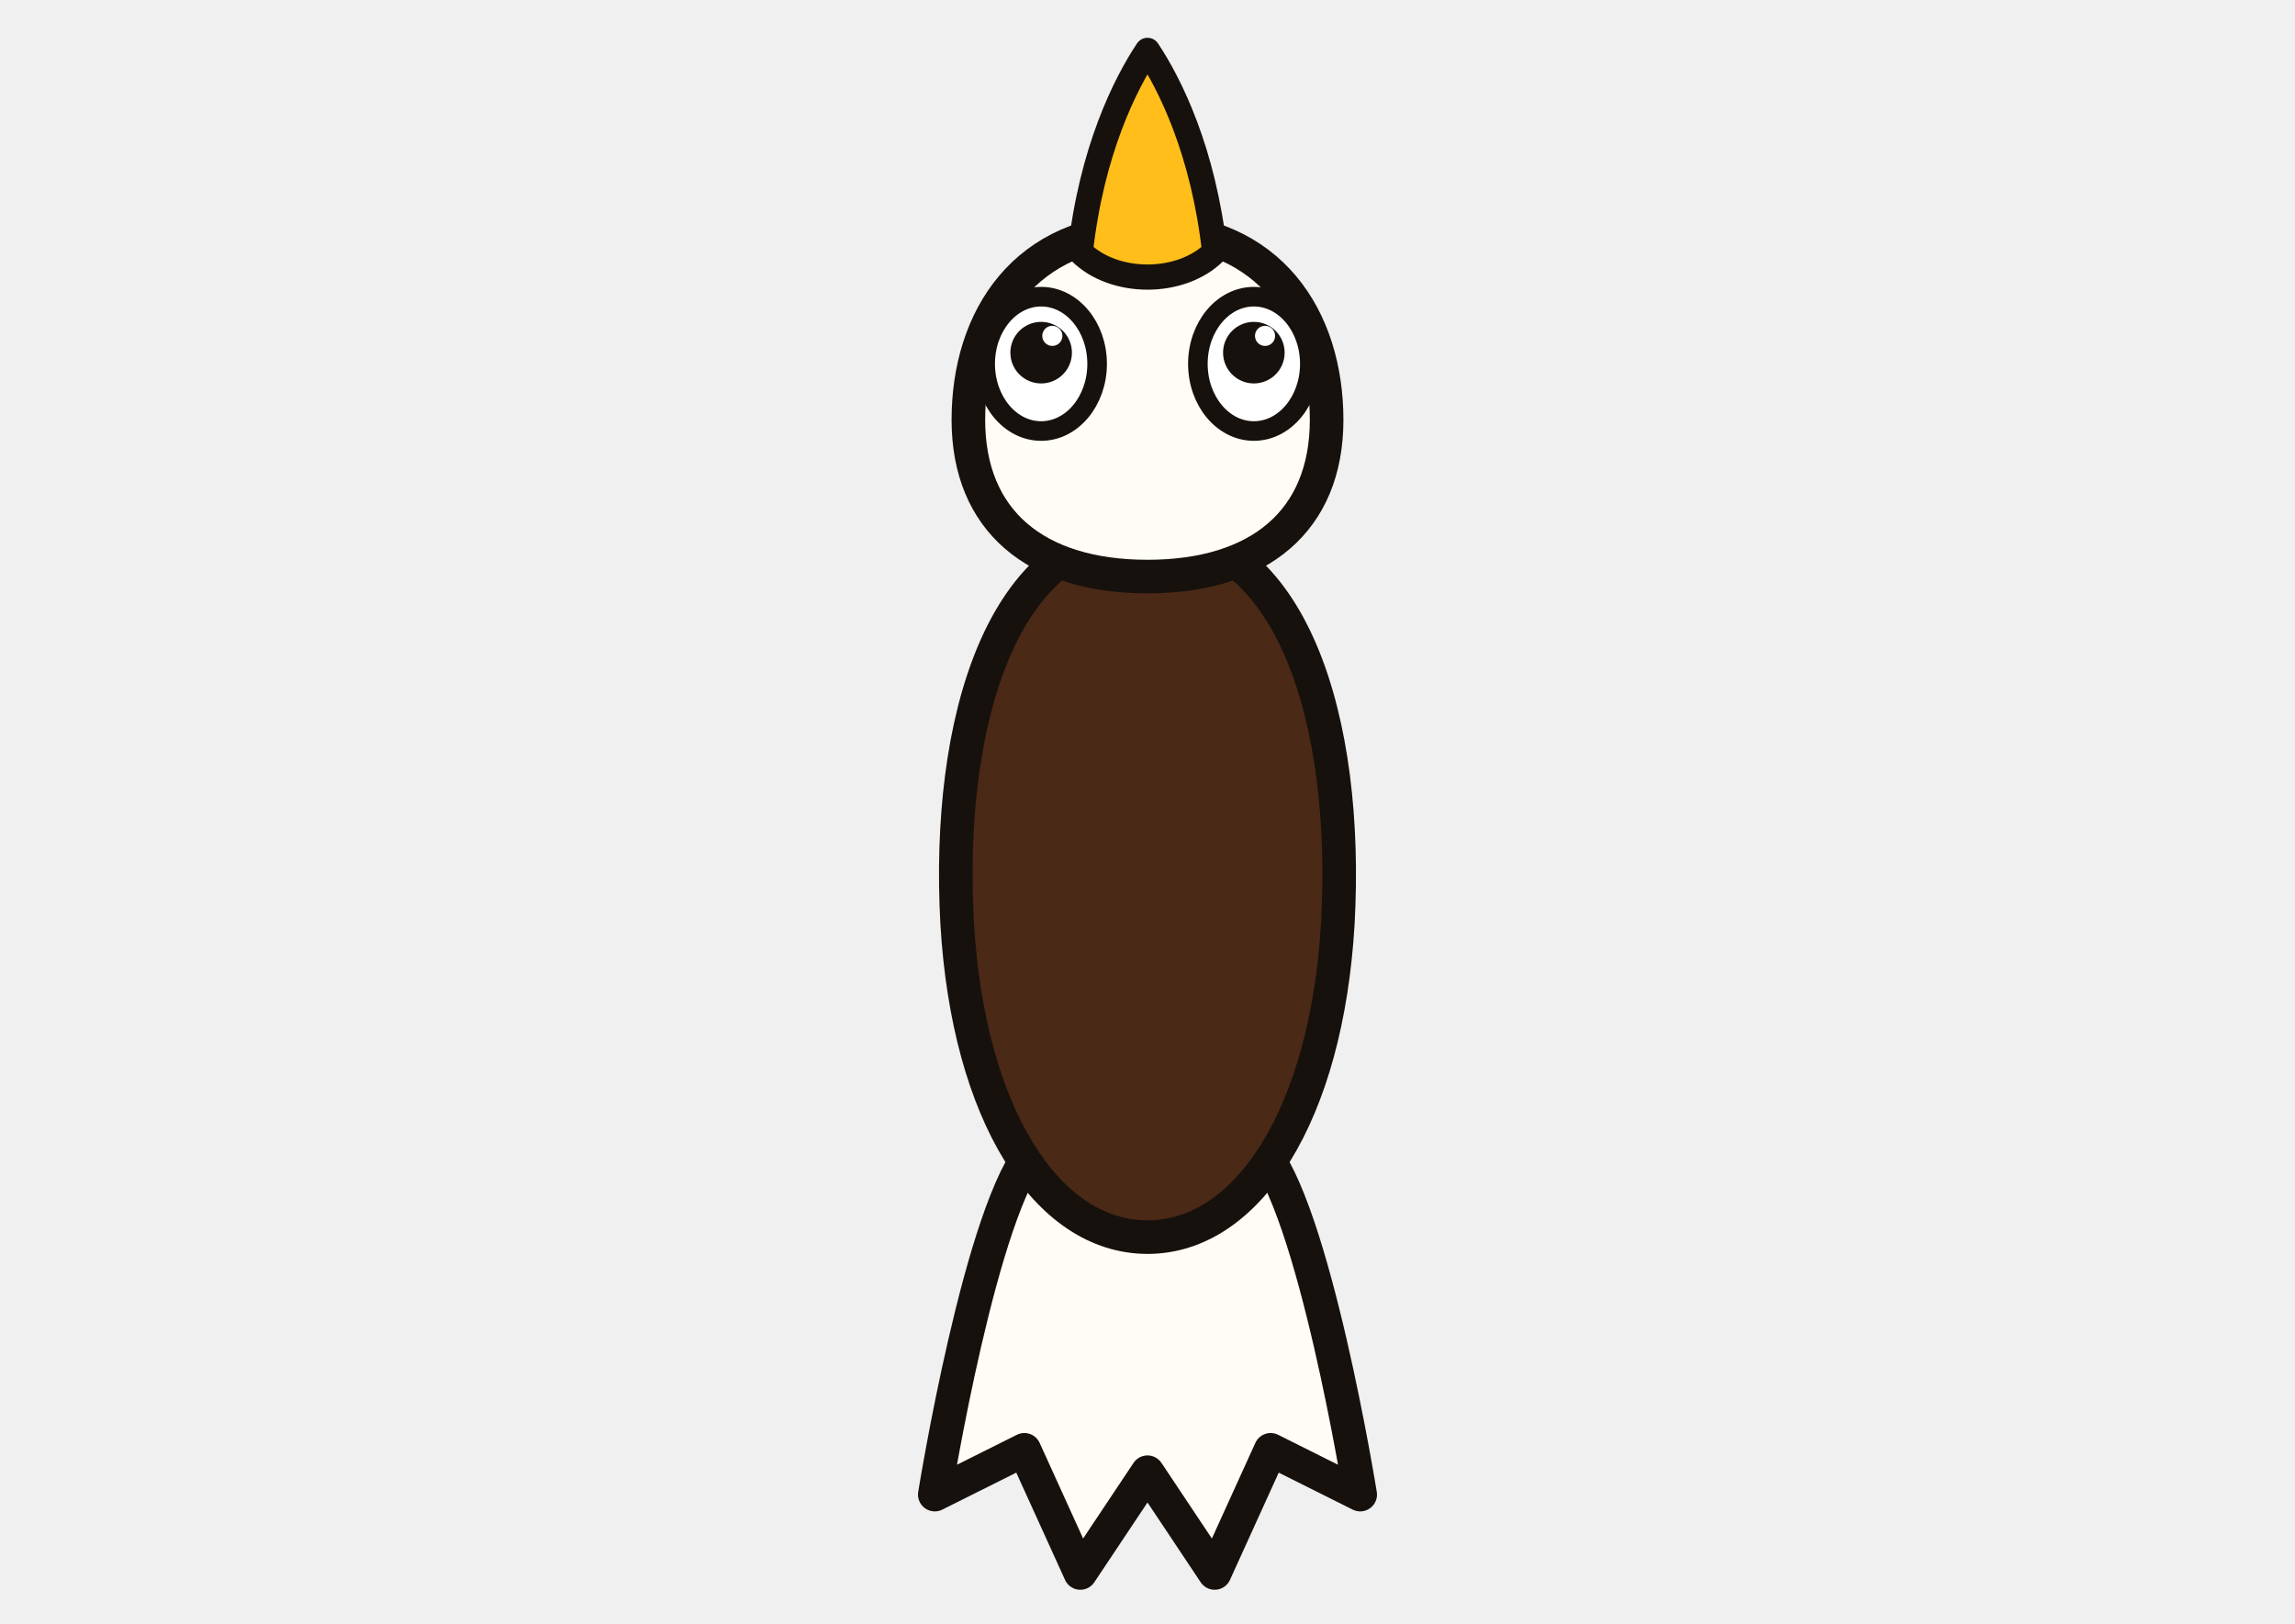
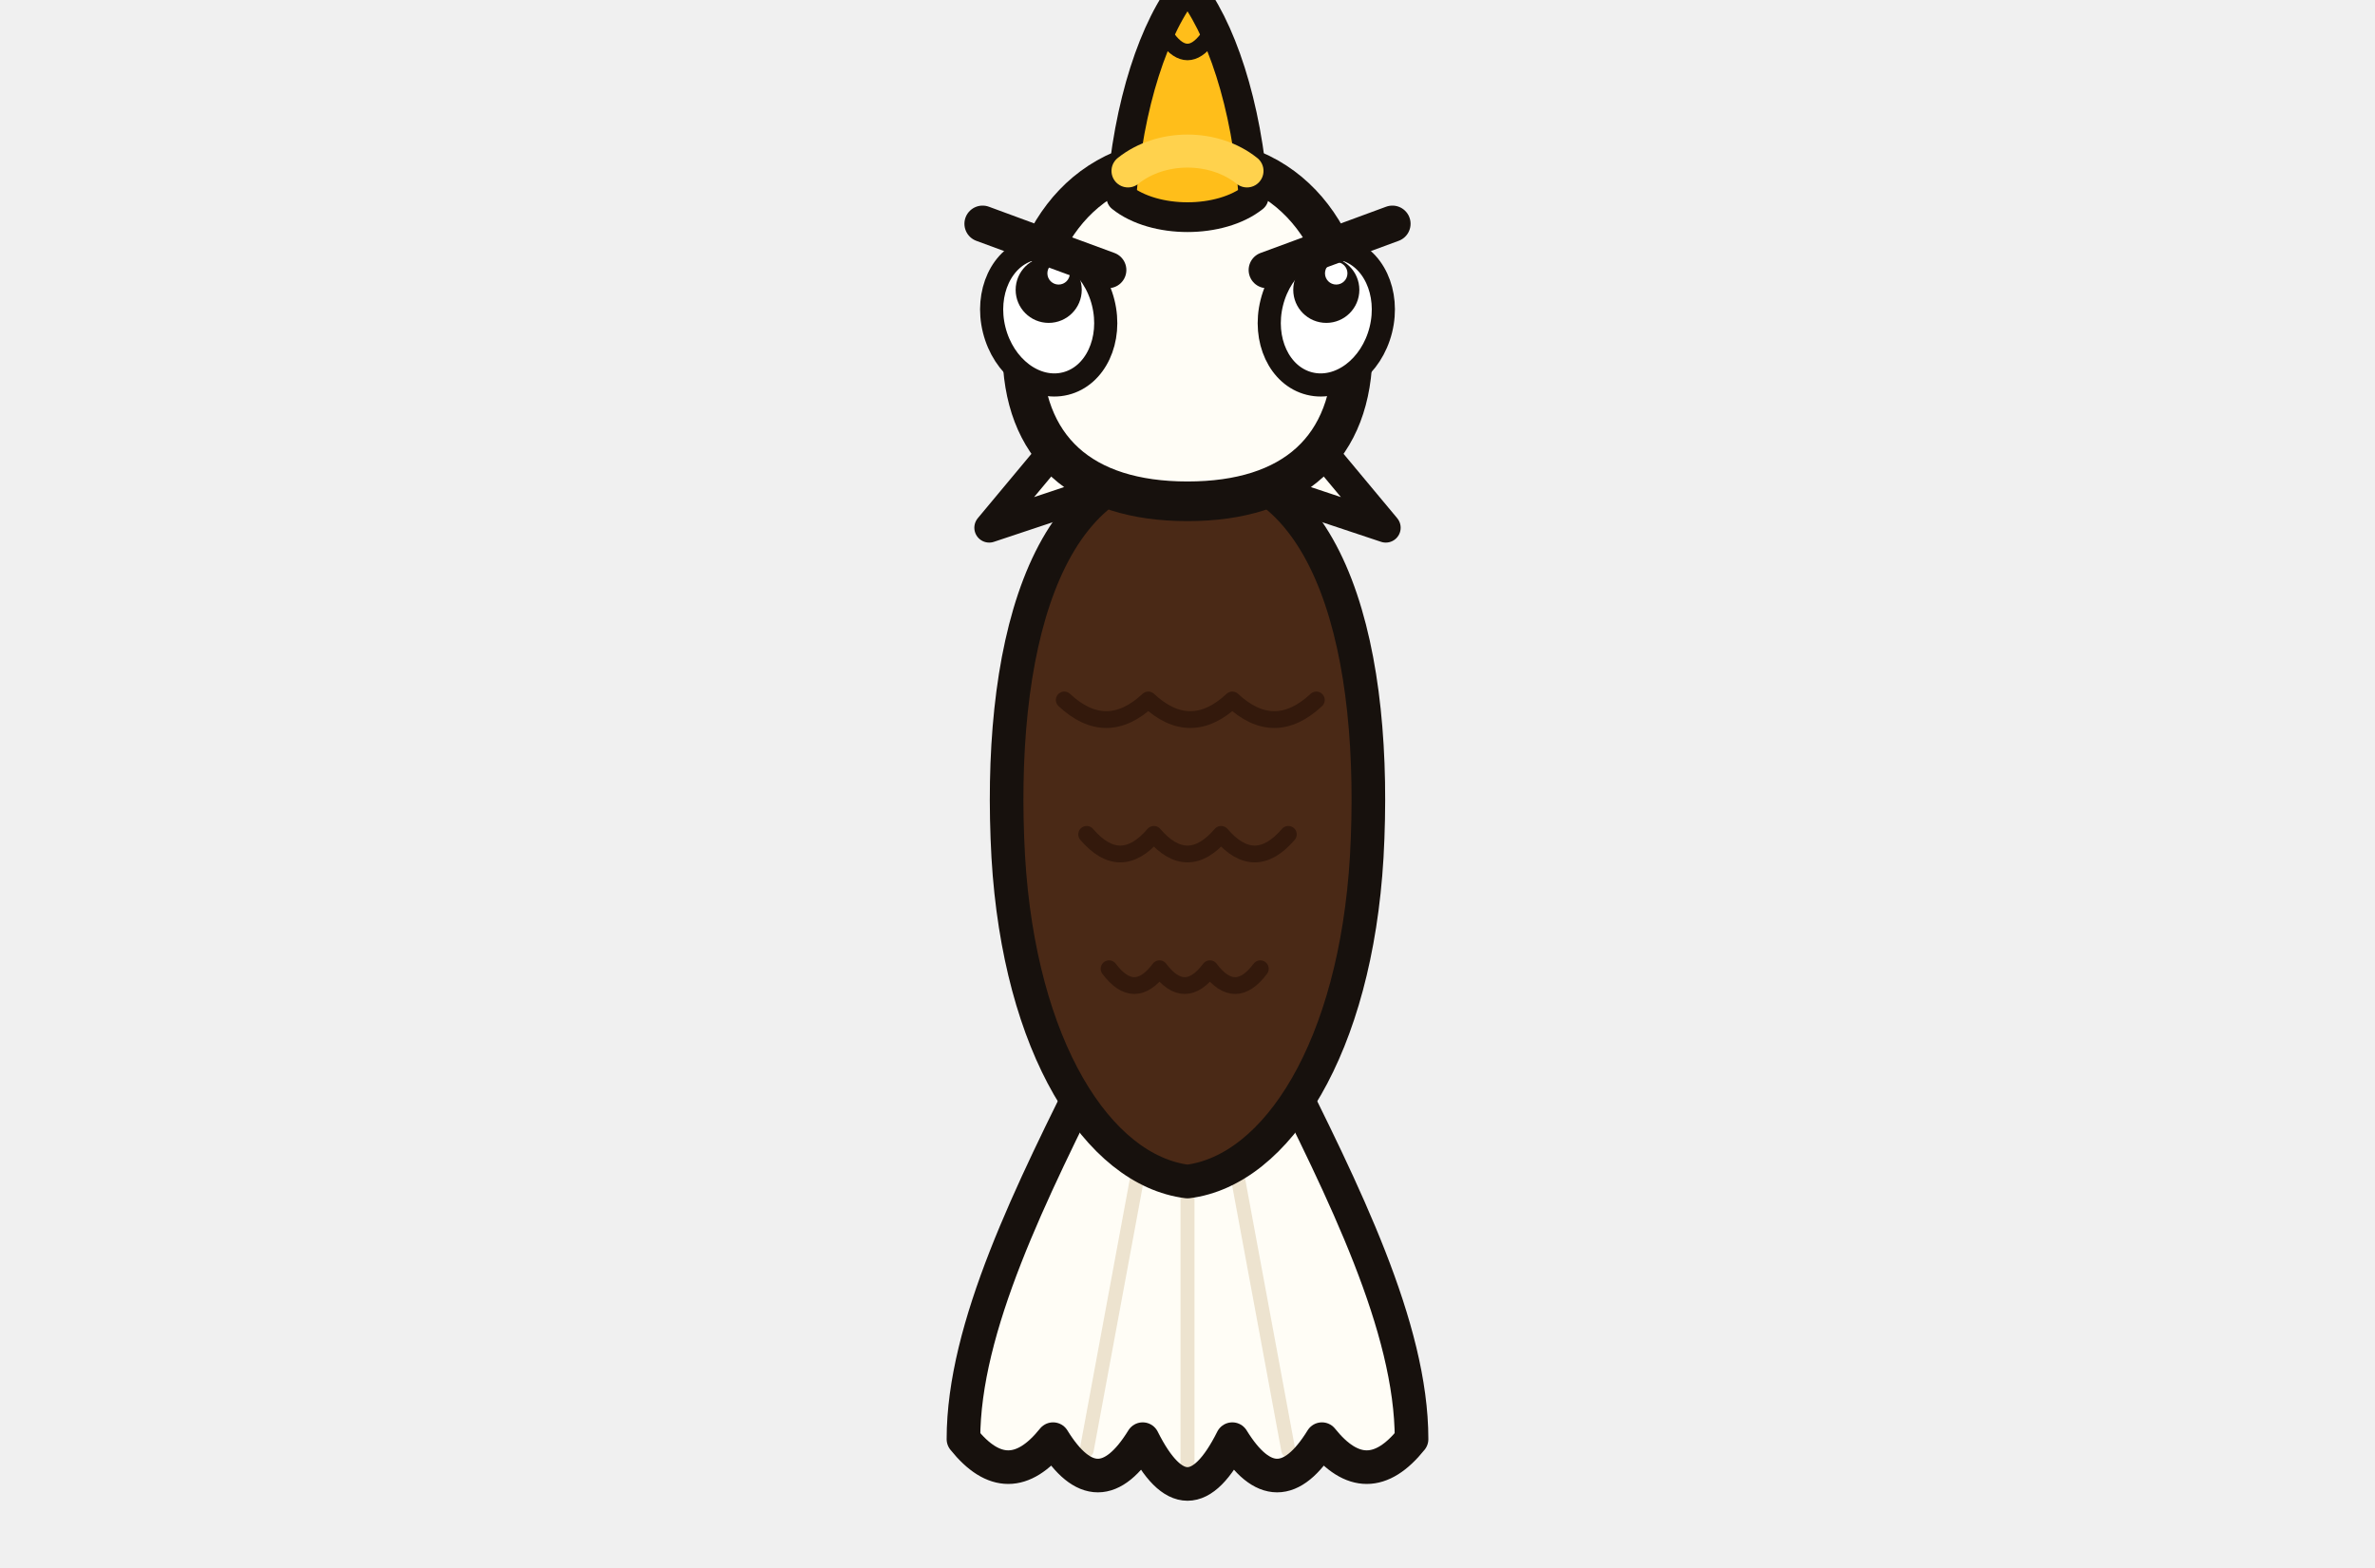
- <svg xmlns="http://www.w3.org/2000/svg" viewBox="0 0 410 290" width="410" height="290" aria-hidden="true">
-   <g transform="translate(205 135)">
-     <defs />
-     <path d="M -20 70 C -29.7 80.3 -38 132 -38 132 C -38 132 -22 124 -22 124 C -22 124 -12 146 -12 146 C -12 146 0 128 0 128 C 0 128 12 146 12 146 C 12 146 22 124 22 124 C 22 124 38 132 38 132 C 38 132 29.7 80.3 20 70 C 10.3 59.7 -10.3 59.7 -20 70 Z" fill="#FFFDF6" stroke="#17110D" stroke-width="6" stroke-linejoin="round" />
-     <path d="M 0 -40 C 26 -40 36 -6 34 30 C 32 64 18 86 0 86 C -18 86 -32 64 -34 30 C -36 -6 -26 -40 0 -40 Z" fill="#4A2916" stroke="#17110D" stroke-width="6" stroke-linejoin="round" />
+ <svg xmlns="http://www.w3.org/2000/svg" viewBox="0 0 424 280" width="424" height="280" aria-hidden="true">
+   <g transform="translate(212 125)">
+     <defs>
+       <clipPath id="td4-arm-l">
+         <path d="M -18 -24 C -50 -42 -96 -50 -136 -42 C -152 -36 -156 -10 -146 14 Q -137.1 31.6 -128.3 17.1 Q -119.4 34.7 -110.6 20.3 Q -101.7 37.9 -92.9 23.4 Q -84 41 -75.1 26.6 Q -66.3 44.1 -57.4 29.7 Q -48.6 47.3 -39.7 32.9 Q -30.9 50.4 -22 36 C -14 22 -12 -8 -18 -24 Z" />
+       </clipPath>
+       <clipPath id="td4-arm-r">
+         <path d="M 18 -24 C 50 -42 96 -50 136 -42 C 152 -36 156 -10 146 14 Q 137.1 31.6 128.3 17.1 Q 119.4 34.7 110.6 20.3 Q 101.7 37.9 92.9 23.4 Q 84 41 75.1 26.6 Q 66.3 44.1 57.4 29.7 Q 48.6 47.3 39.7 32.9 Q 30.9 50.4 22 36 C 14 22 12 -8 18 -24 Z" />
+       </clipPath>
+       <clipPath id="td4-tail">
+         <path d="M -16 64 C -28 88 -40 112 -40 132 Q -32 142 -24 132 Q -16 145 -8 132 Q 0 148 8 132 Q 16 145 24 132 Q 32 142 40 132 C 40 112 28 88 16 64 Z" />
+       </clipPath>
+       <clipPath id="td4-body">
+         <path d="M 0 -42 C 26 -42 34 -8 32 28 C 30 62 16 84 0 86 C -16 84 -30 62 -32 28 C -34 -8 -26 -42 0 -42 Z" />
+       </clipPath>
+     </defs>
+     <path d="M -16 64 C -28 88 -40 112 -40 132 Q -32 142 -24 132 Q -16 145 -8 132 Q 0 148 8 132 Q 16 145 24 132 Q 32 142 40 132 C 40 112 28 88 16 64 Z" fill="#FFFDF6" />
+     <g clip-path="url(#td4-tail)">
+       <path d="M -8 80 L -18 134 M 8 80 L 18 134 M 0 82 L 0 138" fill="none" stroke="#EDE3CF" stroke-width="2.5" stroke-linecap="round" stroke-linejoin="round" />
+     </g>
+     <path d="M -16 64 C -28 88 -40 112 -40 132 Q -32 142 -24 132 Q -16 145 -8 132 Q 0 148 8 132 Q 16 145 24 132 Q 32 142 40 132 C 40 112 28 88 16 64 Z" fill="none" stroke="#17110D" stroke-width="6" stroke-linecap="round" stroke-linejoin="round" />
+     <path d="M 0 -42 C 26 -42 34 -8 32 28 C 30 62 16 84 0 86 C -16 84 -30 62 -32 28 C -34 -8 -26 -42 0 -42 Z" fill="#4A2916" />
+     <g clip-path="url(#td4-body)">
+       <path d="M -22 0 q 7.5 7 15 0 q 7.5 7 15 0 q 7.5 7 15 0" fill="none" stroke="#33190C" stroke-width="3" stroke-linecap="round" stroke-linejoin="round" />
+       <path d="M -18 24 q 6 7 12 0 q 6 7 12 0 q 6 7 12 0" fill="none" stroke="#33190C" stroke-width="3" stroke-linecap="round" stroke-linejoin="round" />
+       <path d="M -14 48 q 4.5 6 9 0 q 4.5 6 9 0 q 4.5 6 9 0" fill="none" stroke="#33190C" stroke-width="3" stroke-linecap="round" stroke-linejoin="round" />
+     </g>
+     <path d="M 0 -42 C 26 -42 34 -8 32 28 C 30 62 16 84 0 86 C -16 84 -30 62 -32 28 C -34 -8 -26 -42 0 -42 Z" fill="none" stroke="#17110D" stroke-width="6" stroke-linecap="round" stroke-linejoin="round" />
    <g class="td-head">
-       <path d="M 0 -94 C 22 -94 32 -78 32 -60 C 32 -42 20 -32 0 -32 C -20 -32 -32 -42 -32 -60 C -32 -78 -22 -94 0 -94 Z" fill="#FFFDF6" stroke="#17110D" stroke-width="6" stroke-linejoin="round" />
-       <path d="M -12 -90 C -10 -108 -4 -120 0 -126 C 4 -120 10 -108 12 -90 C 6 -84 -6 -84 -12 -90 Z" fill="#FFBE1A" stroke="#17110D" stroke-width="4.5" stroke-linejoin="round" />
-       <g class="td-eyes">
-         <ellipse cx="-19" cy="-70" rx="10" ry="12" fill="#fff" stroke="#17110D" stroke-width="3.5" />
-         <ellipse cx="19" cy="-70" rx="10" ry="12" fill="#fff" stroke="#17110D" stroke-width="3.5" />
-         <g class="td-pupils">
-           <circle cx="-19" cy="-72" r="5.5" fill="#17110D" />
-           <circle cx="19" cy="-72" r="5.5" fill="#17110D" />
-           <circle cx="-17" cy="-75" r="1.8" fill="#fff" />
-           <circle cx="21" cy="-75" r="1.8" fill="#fff" />
+       <g transform="translate(0 -52) scale(1.18) translate(0 52)">
+         <path d="M -20 -46 L -30 -34 L -12 -40 Z M 20 -46 L 30 -34 L 12 -40 Z" fill="#FFFDF6" stroke="#17110D" stroke-width="4.5" stroke-linejoin="round" />
+         <path d="M 0 -90 C 17 -90 25 -76 25 -61 C 25 -46 16 -38 0 -38 C -16 -38 -25 -46 -25 -61 C -25 -76 -17 -90 0 -90 Z" fill="#FFFDF6" stroke="#17110D" stroke-width="6" stroke-linejoin="round" />
+         <path d="M -10 -84 C -9 -98 -5 -110 0 -116 C 5 -110 9 -98 10 -84 C 5 -80 -5 -80 -10 -84 Z" fill="#FFBE1A" stroke="#17110D" stroke-width="4.5" stroke-linejoin="round" />
+         <path d="M -9 -88 C -4 -92 4 -92 9 -88" fill="none" stroke="#FFD24D" stroke-width="5" stroke-linecap="round" />
+         <path d="M -3 -108 Q 0 -104 3 -108" fill="none" stroke="#17110D" stroke-width="2.5" stroke-linecap="round" stroke-linejoin="round" />
+         <g class="td-eyes">
+           <ellipse cx="-21" cy="-66" rx="8.5" ry="10.5" transform="rotate(-14 -21 -66)" fill="#fff" stroke="#17110D" stroke-width="3.5" />
+           <ellipse cx="21" cy="-66" rx="8.5" ry="10.5" transform="rotate(14 21 -66)" fill="#fff" stroke="#17110D" stroke-width="3.5" />
+           <g class="td-pupils">
+             <circle cx="-21" cy="-70" r="5" fill="#17110D" />
+             <circle cx="21" cy="-70" r="5" fill="#17110D" />
+             <circle cx="-19.5" cy="-72.5" r="1.7" fill="#fff" />
+             <circle cx="22.5" cy="-72.5" r="1.7" fill="#fff" />
+           </g>
        </g>
+         <path d="M -31 -80 L -12 -73 M 31 -80 L 12 -73" fill="none" stroke="#17110D" stroke-width="5.5" stroke-linecap="round" stroke-linejoin="round" />
      </g>
    </g>
  </g>
</svg>
